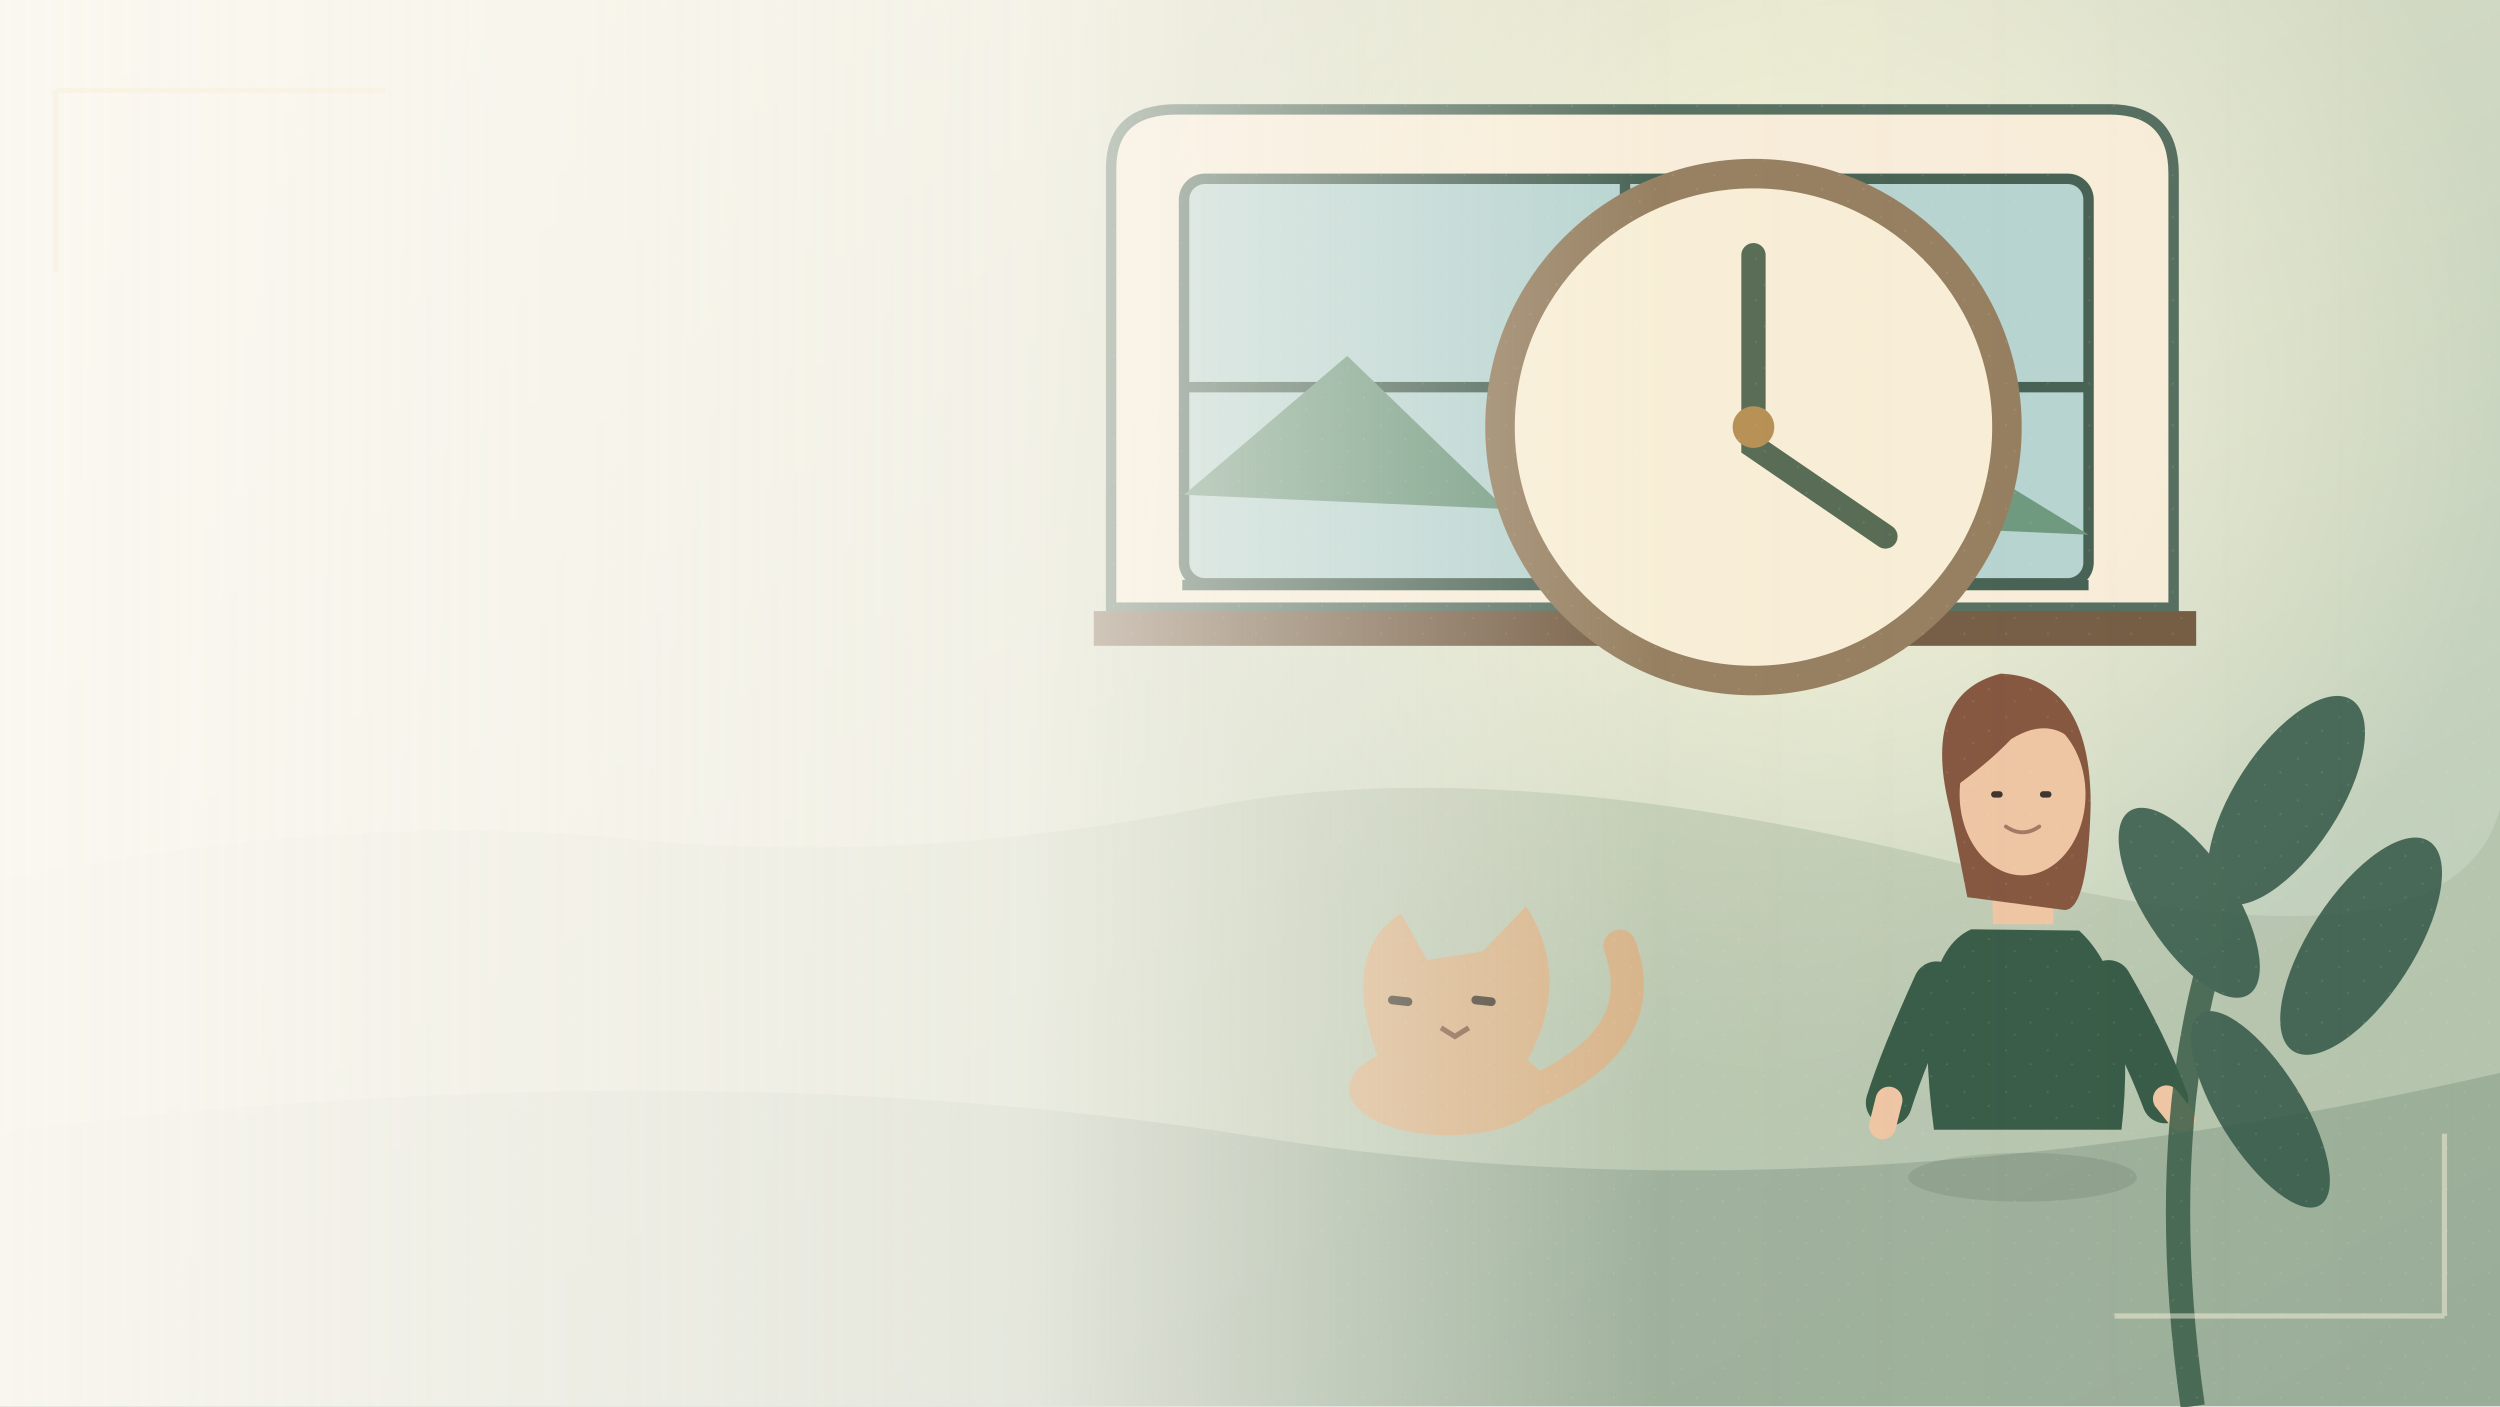
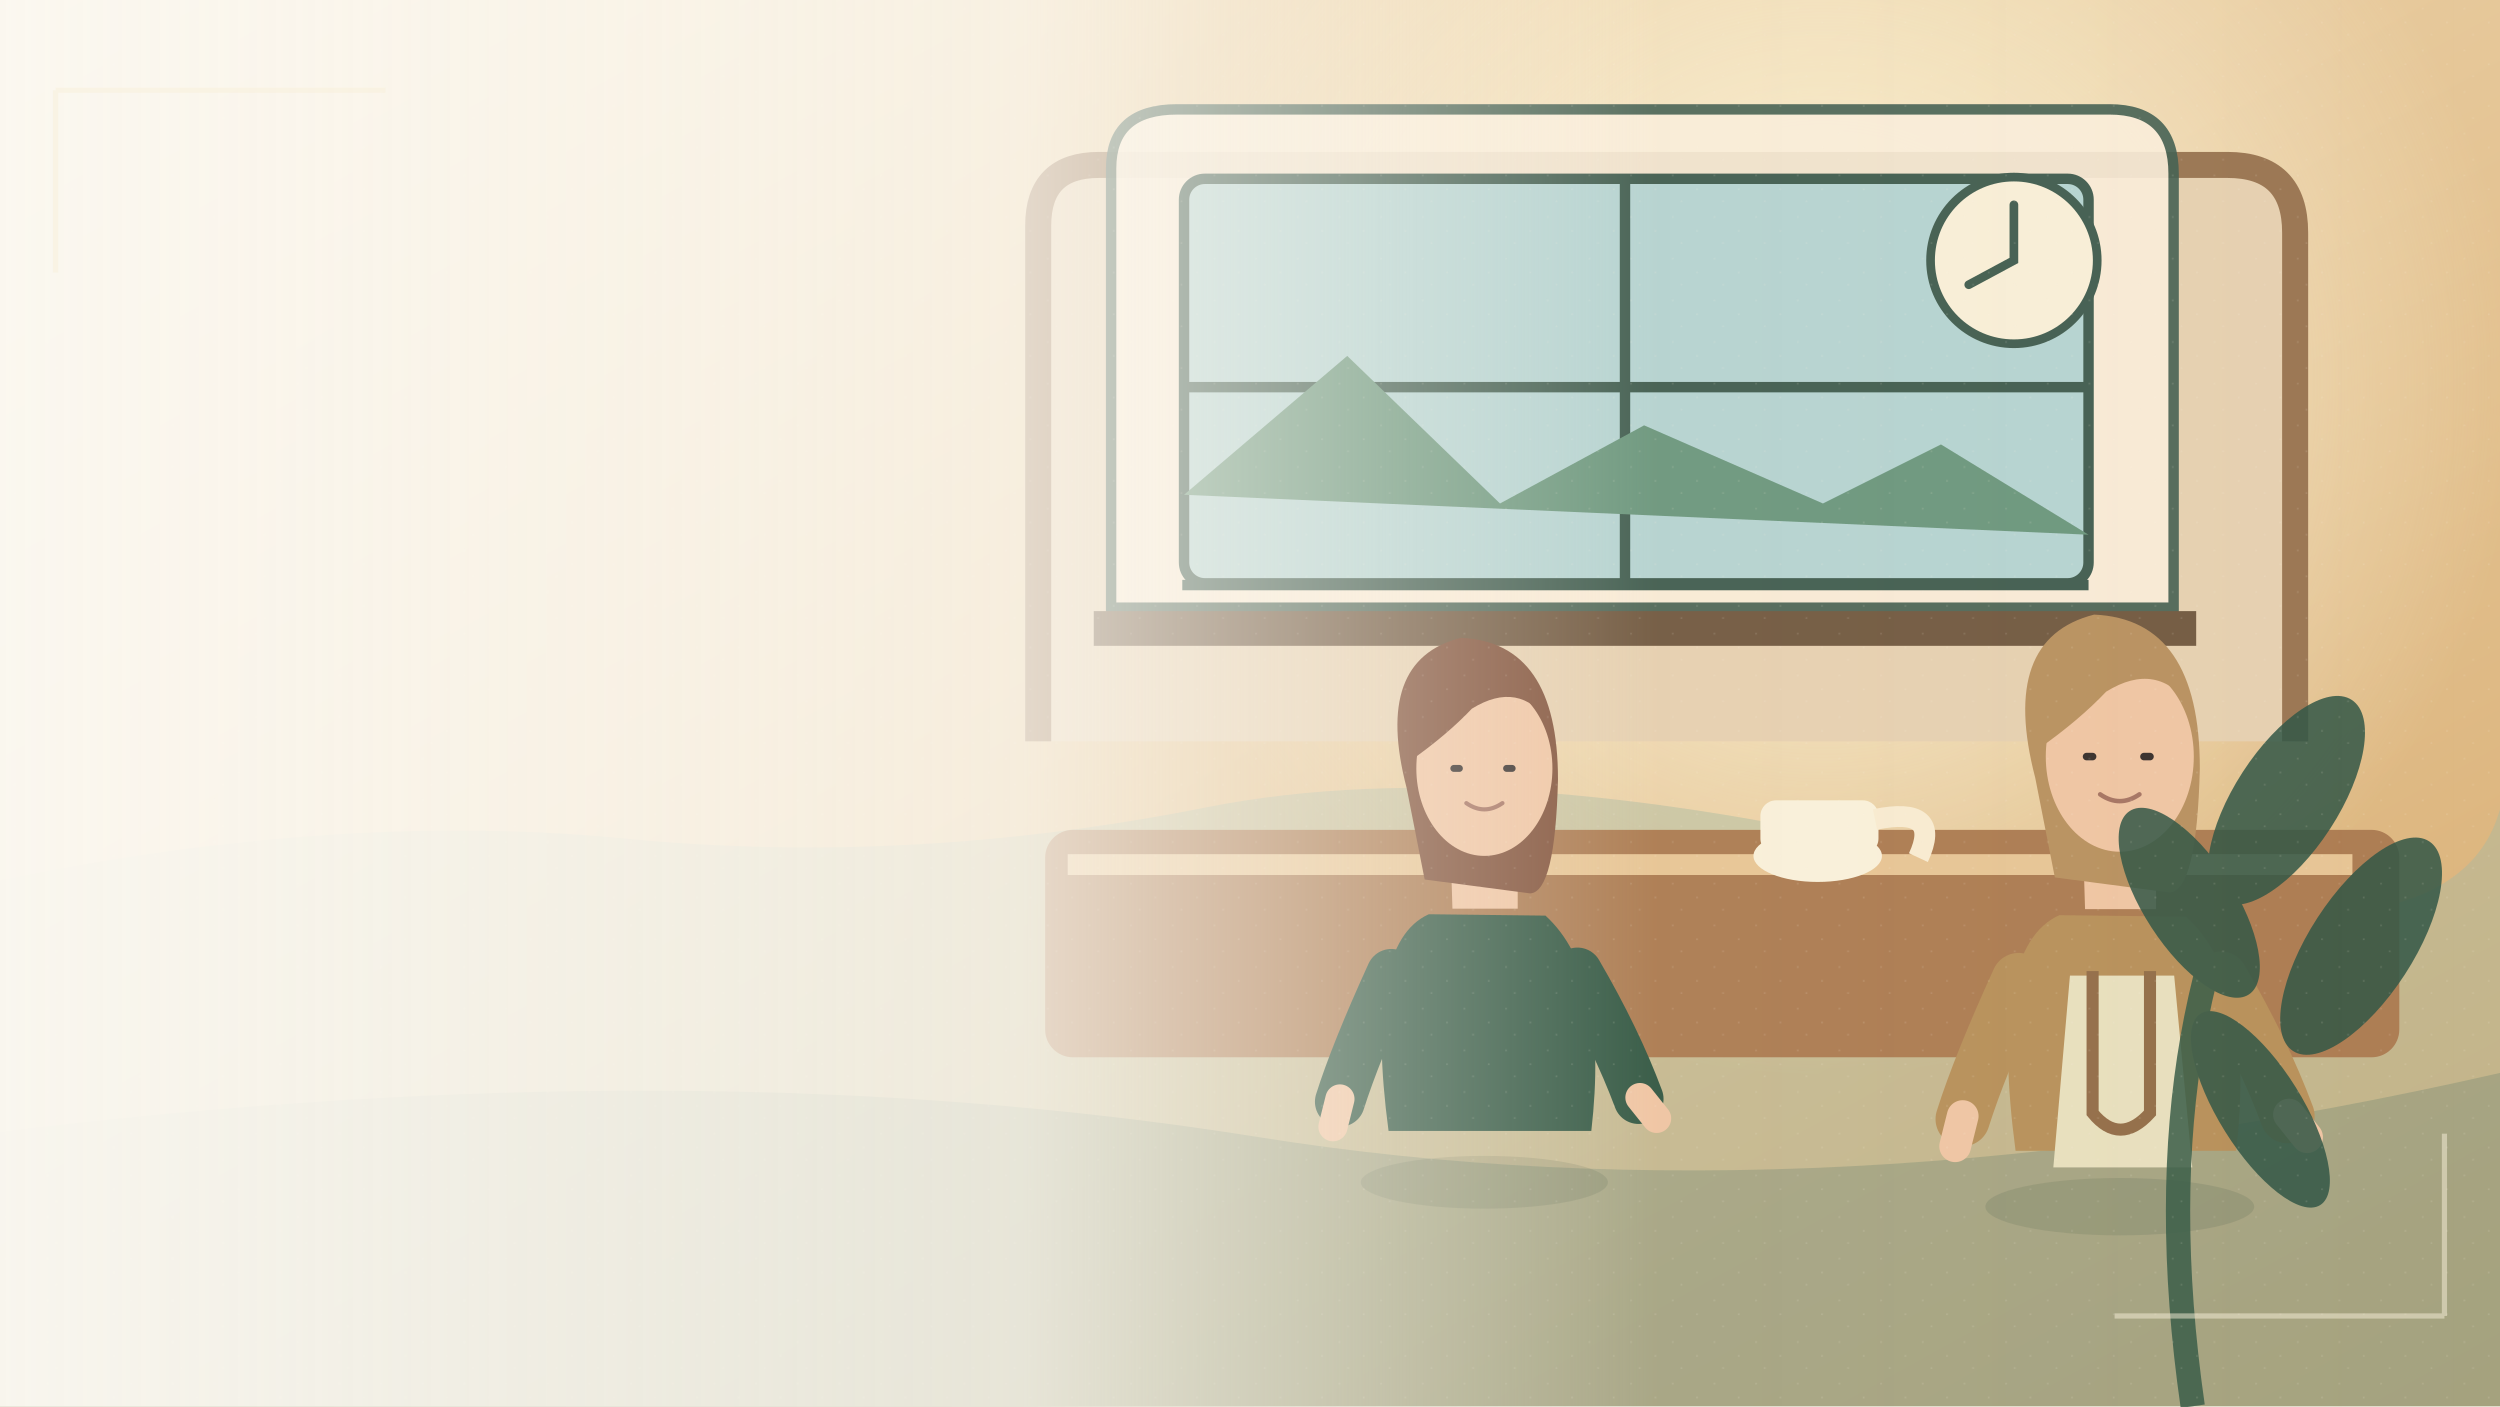
- <svg xmlns="http://www.w3.org/2000/svg" width="1440" height="810" viewBox="0 0 1440 810" role="img" aria-label="Авторская векторная иллюстрация: Мой обычный день">
+ <svg xmlns="http://www.w3.org/2000/svg" width="1440" height="810" viewBox="0 0 1440 810" role="img" aria-label="Авторская векторная иллюстрация: Мой обычный день: утро в кафе Мии">
  <defs>
    <linearGradient id="sky" x1="0" y1="0" x2="1" y2="1">
-       <stop stop-color="#e9e7d0" />
-       <stop offset="1" stop-color="#b7cab6" />
+       <stop stop-color="#f5e4c3" />
+       <stop offset="1" stop-color="#d7ab6f" />
    </linearGradient>
    <radialGradient id="sun">
      <stop stop-color="#fff9df" stop-opacity=".9" />
      <stop offset="1" stop-color="#fff9df" stop-opacity="0" />
    </radialGradient>
    <linearGradient id="veil">
      <stop stop-color="#fbf8f1" stop-opacity=".97" />
      <stop offset=".41" stop-color="#fbf8f1" stop-opacity=".76" />
      <stop offset=".66" stop-color="#fbf8f1" stop-opacity=".03" />
      <stop offset="1" stop-color="#fbf8f1" stop-opacity="0" />
    </linearGradient>
    <pattern id="grain" width="24" height="24" patternUnits="userSpaceOnUse">
      <path d="M3 5h1M17 13h1M8 20h1" stroke="#faf3e3" stroke-opacity=".25" />
    </pattern>
  </defs>
  <rect width="1440" height="810" fill="url(#sky)" />
  <circle cx="1050" cy="220" r="400" fill="url(#sun)" />
  <path d="M0 507Q196 467 360 483T695 465T1139 500T1440 466V810H0Z" fill="#aab8a0" opacity=".47" />
  <path d="M0 652Q400 603 725 655T1440 618V810H0Z" fill="#607d6a" opacity=".30" />
+   <path d="M598 427V130q0-35 35-35h650q39 0 39 39v293" fill="#e6d0b0" stroke="#9b7754" stroke-width="15" />
  <g stroke="#456052" stroke-width="6">
    <path d="M640 350L640 97Q640 63 678 63H1215Q1252 63 1252 100V350Z" fill="#f9edd9" opacity=".9" />
    <rect x="682" y="103" width="521" height="233" rx="12" fill="#b6d3d0" />
    <path d="M936 105v231M681 223h521" fill="none" />
    <path d="M682 285l94-80 88 85 83-45 103 45 68-34 85 52" fill="#6e987e" stroke="none" />
    <path d="M681 337h522" fill="none" />
  </g>
  <path d="M630 362h635" stroke="#745c43" stroke-width="20" />
-   <circle cx="1010" cy="246" r="146" fill="#f8eed6" stroke="#947d5e" stroke-width="17" />
-   <path d="M1010 147v110l76 52" stroke="#556952" stroke-width="14" fill="none" stroke-linecap="round" />
-   <circle cx="1010" cy="246" r="12" fill="#b58e52" />
-   <g transform="translate(1165 519) scale(0.74)">
+   <rect x="602" y="478" width="780" height="131" rx="16" fill="#ad7d53" />
+   <path d="M615 498h740" stroke="#e7c595" stroke-width="12" />
+   <g fill="#f9f0d9">
+     <ellipse cx="1047" cy="493" rx="37" ry="15" />
+     <rect x="1014" y="461" width="68" height="31" rx="9" />
+     <path d="M1080 472q39-8 25 22" fill="none" stroke="#f8ebd0" stroke-width="12" />
+   </g>
+   <g transform="translate(1221 508) scale(0.87)">
+     <ellipse cx="0" cy="215" rx="89" ry="19" fill="#243b2d" opacity=".12" />
+     <path d="M-69 178Q-87 43-40 22L44 23Q90 65 77 178Z" fill="#b8915b" />
+     <path d="M-67 65Q-93 122-104 157" stroke="#b8915b" stroke-width="36" stroke-linecap="round" fill="none" />
+     <path d="M67 64Q95 112 111 155" stroke="#b8915b" stroke-width="36" stroke-linecap="round" fill="none" />
+     <path d="M-104 155l-5 20M112 154l12 15" stroke="#efc5a3" stroke-width="21" stroke-linecap="round" />
+     <path d="M-23 18L-24-15L24-15L24 18" fill="#efc5a3" />
+     <path d="M-56-69Q-80-161-17-177Q53-174 53-75Q51 6 33 7L-43-3Z" fill="#b99261" />
+     <ellipse cx="0" cy="-83" rx="49" ry="63" fill="#efc5a3" />
+     <path d="M-54-88Q-52-165 6-161Q43-158 47-116Q25-147-9-126Q-27-107-54-88" fill="#b99261" />
+     <path d="M-22-83h4m34 0h4" stroke="#3b332f" stroke-width="5" stroke-linecap="round" />
+     <path d="M-13-58Q0-49 13-58" stroke="#a77664" stroke-width="3" fill="none" stroke-linecap="round" />
+     <path d="M-33 62L36 62L48 189L-44 189Z" fill="#e8dfbd" />
+     <path d="M-18 59L-18 153Q0 175 20 153L20 59" fill="none" stroke="#946f4a" stroke-width="8" />
+   </g>
+   <g transform="translate(855 509) scale(0.8)">
    <ellipse cx="0" cy="215" rx="89" ry="19" fill="#243b2d" opacity=".12" />
    <path d="M-69 178Q-87 43-40 22L44 23Q90 65 77 178Z" fill="#365a45" />
    <path d="M-67 65Q-93 122-104 157" stroke="#365a45" stroke-width="36" stroke-linecap="round" fill="none" />
    <path d="M67 64Q95 112 111 155" stroke="#365a45" stroke-width="36" stroke-linecap="round" fill="none" />
    <path d="M-104 155l-5 20M112 154l12 15" stroke="#efc5a3" stroke-width="21" stroke-linecap="round" />
    <path d="M-23 18L-24-15L24-15L24 18" fill="#efc5a3" />
    <path d="M-56-69Q-80-161-17-177Q53-174 53-75Q51 6 33 7L-43-3Z" fill="#84553d" />
    <ellipse cx="0" cy="-83" rx="49" ry="63" fill="#efc5a3" />
    <path d="M-54-88Q-52-165 6-161Q43-158 47-116Q25-147-9-126Q-27-107-54-88" fill="#84553d" />
    <path d="M-22-83h4m34 0h4" stroke="#3b332f" stroke-width="5" stroke-linecap="round" />
    <path d="M-13-58Q0-49 13-58" stroke="#a77664" stroke-width="3" fill="none" stroke-linecap="round" />
  </g>
-   <g transform="translate(834 582)">
-     <ellipse cx="0" cy="45" rx="57" ry="27" fill="#d6b287" />
-     <path d="M-38 33Q-64-32-27-56L-12-29L20-34L45-60Q72-18 45 30" fill="#d6b287" />
-     <path d="M-32-6l9 1m39-1 9 1" stroke="#473e32" stroke-width="5" stroke-linecap="round" />
-     <path d="M-4 10l8 5 8-5" stroke="#865b45" stroke-width="3" fill="none" />
-     <path d="M47 48Q119 17 99-37" stroke="#d6b287" stroke-width="19" fill="none" stroke-linecap="round" />
-   </g>
  <g fill="#315645" opacity=".85">
    <path d="M1263 810C1240 650 1265 530 1325 434" stroke="#385c47" stroke-width="14" fill="none" />
    <ellipse cx="1317" cy="461" rx="30" ry="69" transform="rotate(33 1317 461)" />
    <ellipse cx="1261" cy="520" rx="26" ry="63" transform="rotate(-33 1261 520)" />
    <ellipse cx="1360" cy="545" rx="30" ry="72" transform="rotate(33 1360 545)" />
    <ellipse cx="1302" cy="639" rx="24" ry="65" transform="rotate(-32 1302 639)" />
  </g>
+   <circle cx="1160" cy="150" r="48" fill="#f8eed6" stroke="#456052" stroke-width="5" />
+   <path d="M1160 118v32l-26 14" stroke="#456052" stroke-width="5" fill="none" stroke-linecap="round" />
  <path d="M0 0h1440v810H0z" fill="url(#grain)" opacity=".5" />
  <path d="M0 0h1440v810H0z" fill="url(#veil)" />
  <path d="M32 52h190M32 52v105M1408 758h-190M1408 758v-105" fill="none" stroke="#f8f0da" stroke-opacity=".5" stroke-width="3" />
</svg>
